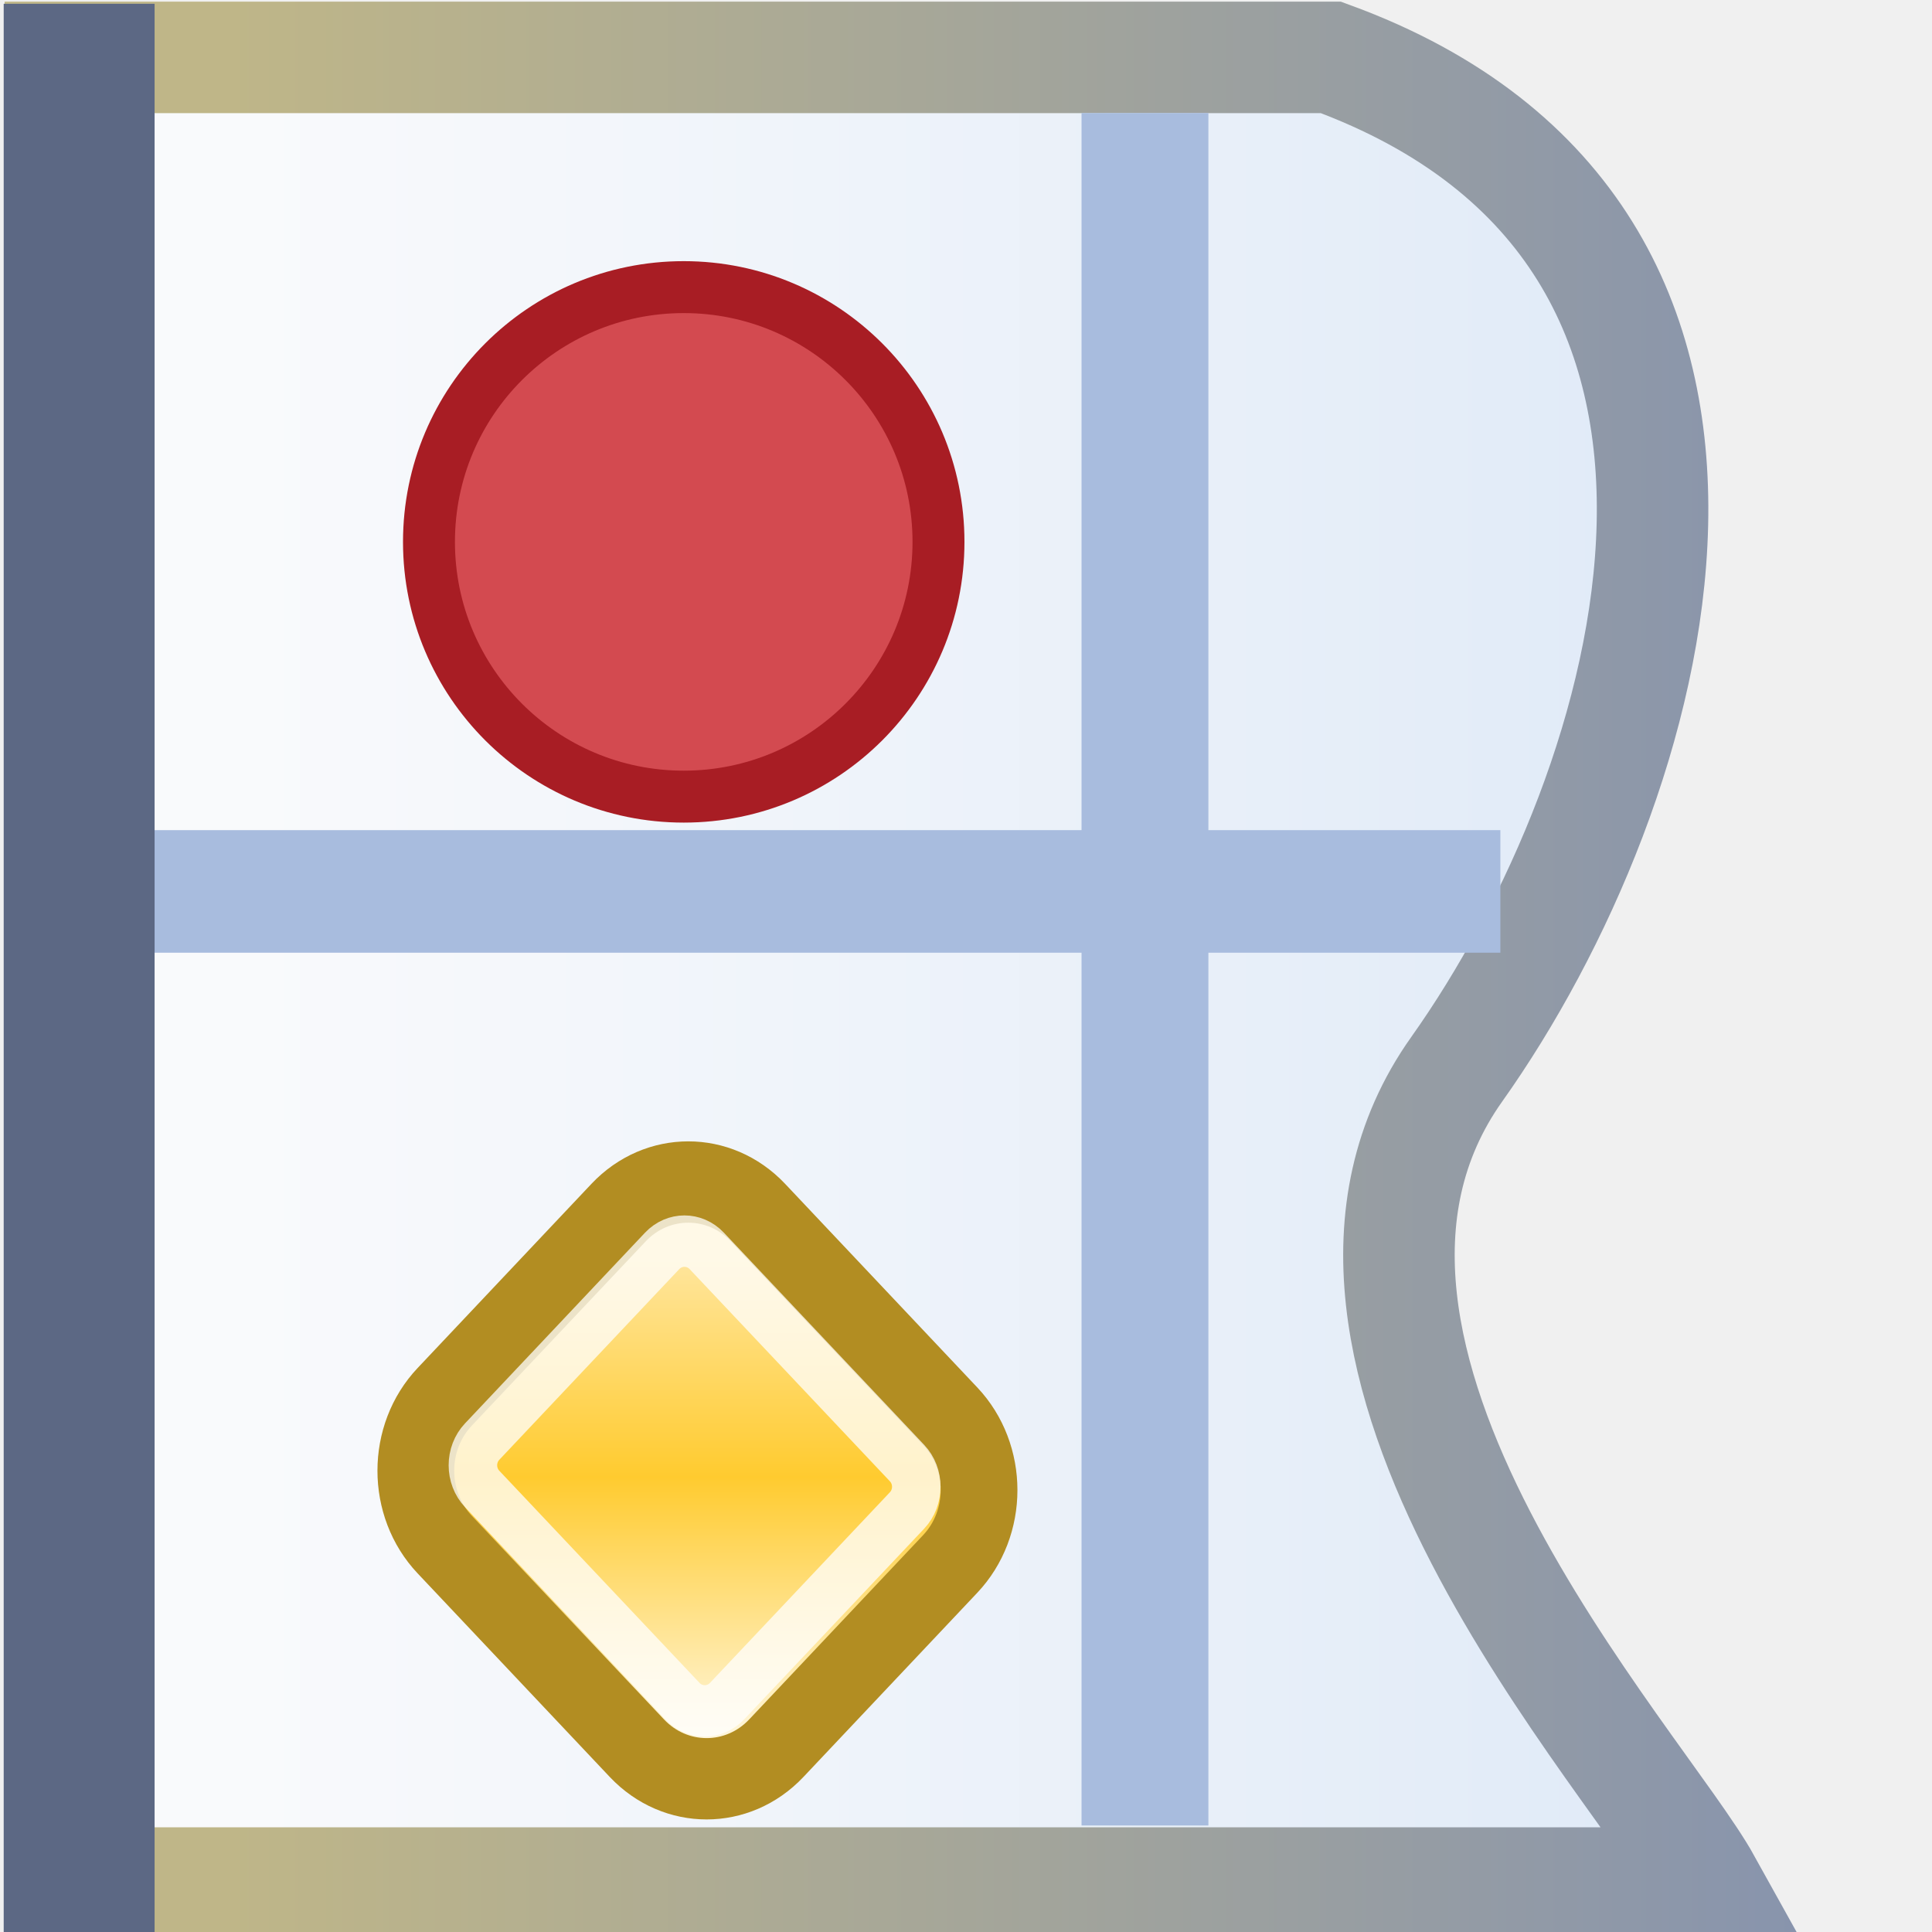
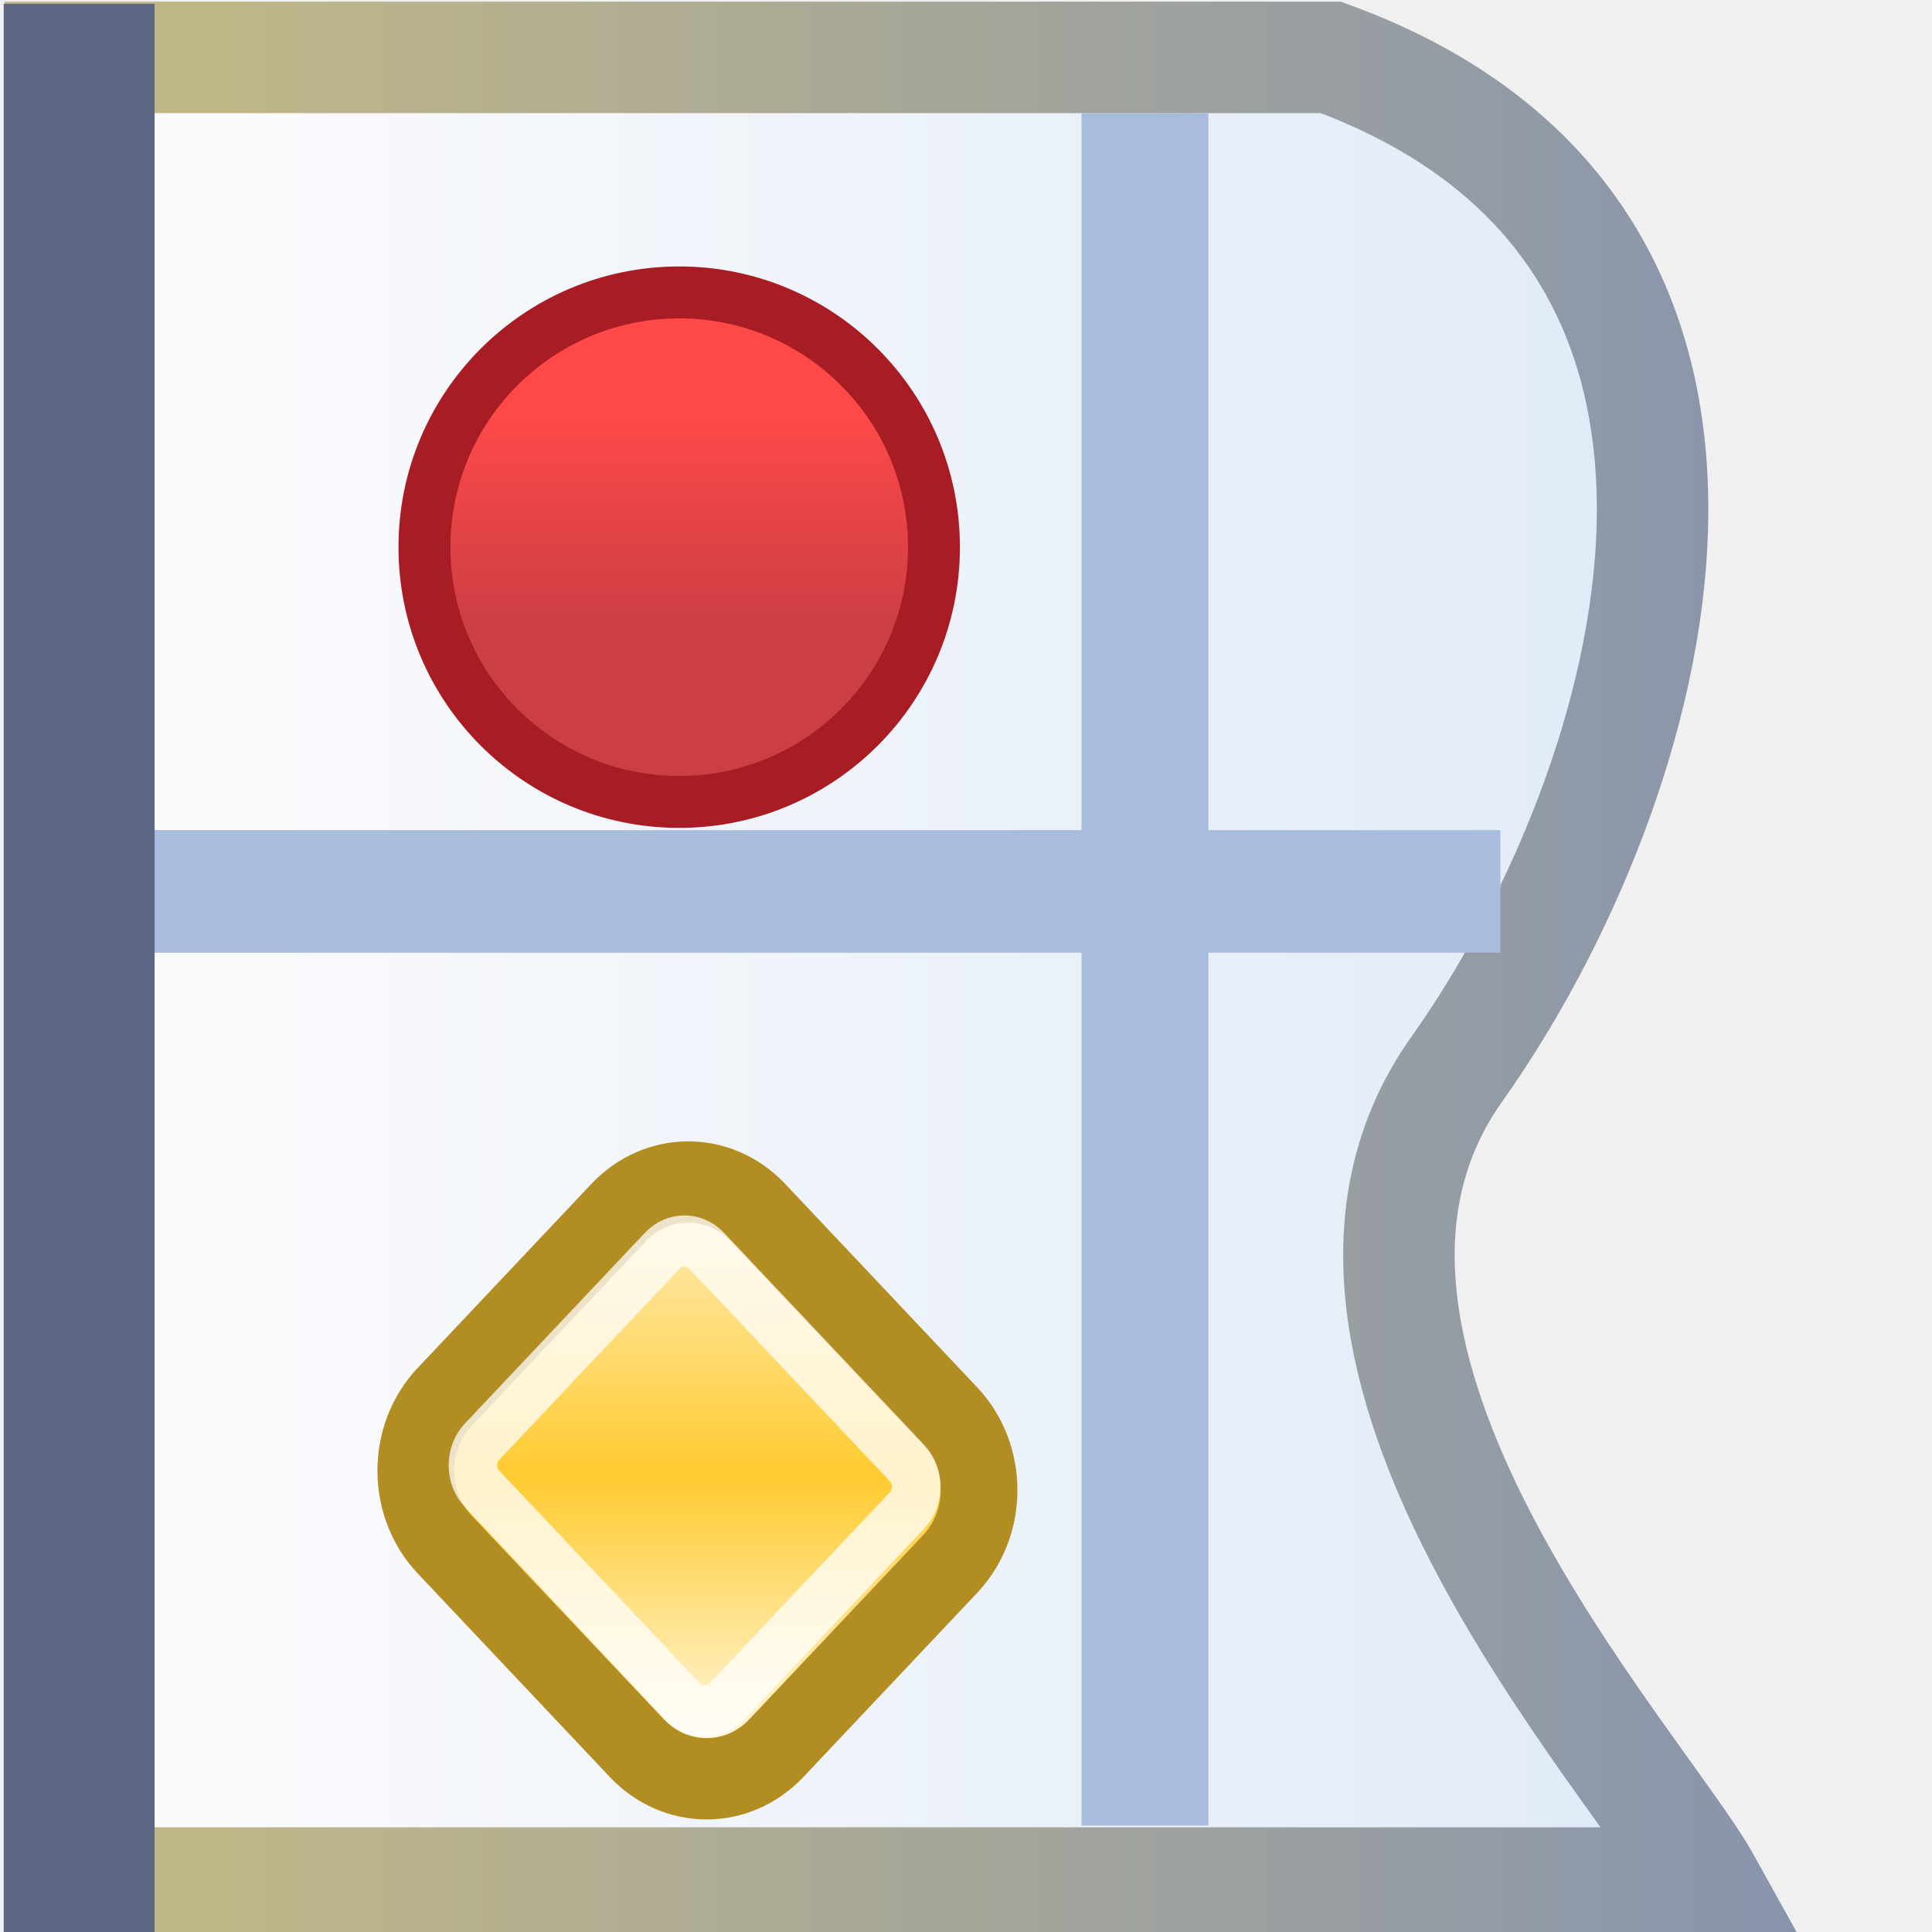
<svg xmlns="http://www.w3.org/2000/svg" xmlns:xlink="http://www.w3.org/1999/xlink" width="16" height="16" id="svg2" version="1.1">
  <defs id="defs4">
    <linearGradient id="linearGradient5105">
      <stop style="stop-color:#bfb688;stop-opacity:1;" offset="0" id="stop5107" />
      <stop style="stop-color:#8693ae;stop-opacity:1" offset="1" id="stop5109" />
    </linearGradient>
    <linearGradient id="linearGradient5255">
      <stop style="stop-color:#f9fafc;stop-opacity:1" offset="0" id="stop5257" />
      <stop style="stop-color:#dee9f7;stop-opacity:1" offset="1" id="stop5259" />
    </linearGradient>
    <linearGradient id="linearGradient4903-7-7-52">
      <stop id="stop4905-2-3-9" offset="0" style="stop-color:#ffe69f;stop-opacity:1" />
      <stop style="stop-color:#ffcb2f;stop-opacity:1" offset="0.415" id="stop4911-4-9-2" />
      <stop id="stop4907-3-6-1" offset="1" style="stop-color:#ffffff;stop-opacity:1" />
    </linearGradient>
    <linearGradient xlink:href="#linearGradient5255" id="linearGradient18366" gradientUnits="userSpaceOnUse" gradientTransform="matrix(1.382308,0,0,0.9807125,-6.264242,20.04421)" x1="22.879" y1="1037.211" x2="22.879" y2="1051.027" />
    <linearGradient xlink:href="#linearGradient5105" id="linearGradient18368" gradientUnits="userSpaceOnUse" gradientTransform="matrix(1.382308,0,0,0.9807125,20.35621,20.04421)" x1="9.171" y1="1036.943" x2="9.171" y2="1051.68" />
    <linearGradient xlink:href="#linearGradient4903-7-7-52" id="linearGradient20355" gradientUnits="userSpaceOnUse" gradientTransform="matrix(0.7216023,0,0,0.7216023,246.5466,-1265.794)" x1="733.184" y1="727.802" x2="738.317" y2="732.935" />
+     <linearGradient xlink:href="#linearGradient3852" id="linearGradient3858" x1="385.984" y1="462.57" x2="385.984" y2="471.699" gradientUnits="userSpaceOnUse" />
+     <linearGradient id="linearGradient3852">
+       <stop style="stop-color:#ff4949;stop-opacity:1" offset="0" id="stop3854" />
+       <stop style="stop-color:#cb3e44;stop-opacity:1" offset="1" id="stop3856" />
+     </linearGradient>
+     <linearGradient y2="471.699" x2="385.984" y1="462.57" x1="385.984" gradientUnits="userSpaceOnUse" id="linearGradient3077" xlink:href="#linearGradient3852" />
+     <linearGradient y2="471.699" x2="385.984" y1="462.57" x1="385.984" gradientUnits="userSpaceOnUse" id="linearGradient3077-2" xlink:href="#linearGradient3852-1" />
+     <linearGradient id="linearGradient3852-1">
+       <stop style="stop-color:#ff4949;stop-opacity:1" offset="0" id="stop3854-7" />
+       <stop style="stop-color:#cb3e44;stop-opacity:1" offset="1" id="stop3856-4" />
+     </linearGradient>
+     <linearGradient y2="471.699" x2="385.984" y1="462.57" x1="385.984" gradientUnits="userSpaceOnUse" id="linearGradient3048" xlink:href="#linearGradient3852-1" />
  </defs>
  <g id="layer1" style="display:inline" transform="translate(0,-1036.362)">
    <g style="display:inline" id="g8472" transform="matrix(0.9346781,0,0,0.9346781,-14.57181,69.04451)">
      <g transform="translate(15.60054,0)" id="g8421" />
      <g id="g10285" transform="matrix(0,1,1,0,-1019.403,1019.403)">
        <path id="rect4172-1" d="m 16.026,1035.528 16.176,0 0,14.578 c -1.063,-0.59 -4.699,-3.988 -7.21,-2.206 -2.511,1.782 -7.382,3.214 -8.966,-1.115 z" style="fill:url(#linearGradient18366);fill-opacity:1;stroke:url(#linearGradient18368);stroke-width:0.988;stroke-linecap:butt;stroke-linejoin:miter;stroke-miterlimit:4;stroke-opacity:1;stroke-dasharray:none;stroke-dashoffset:0;display:inline" />
        <rect y="1042.646" x="22.742" height="1.07" width="1.418" id="rect4942" style="fill:none;stroke:none" />
        <rect y="1044.786" x="22.742" height="1.07" width="1.418" id="rect4942-1" style="fill:none;stroke:none;display:inline" />
        <g id="g20348" transform="matrix(0.8824479,0,0,0.8824479,4.173906,122.6679)">
          <rect style="fill:none;stroke:none;display:inline" id="rect4942-1-7" width="1.422" height="1.013" x="25.573" y="1043.461" />
          <rect transform="matrix(0.7272427,0.6863804,0.7272427,-0.6863804,0,0)" ry="1.02" y="-741.458" x="774.856" height="4.583" width="4.851" id="rect4880" style="font-size:13.589px;font-style:normal;font-weight:normal;line-height:125%;letter-spacing:0px;word-spacing:0px;color:#000000;fill:url(#linearGradient20355);fill-opacity:1;fill-rule:nonzero;stroke:#b28d22;stroke-width:0.794;stroke-linecap:butt;stroke-linejoin:miter;stroke-miterlimit:4;stroke-opacity:1;stroke-dasharray:none;stroke-dashoffset:0;marker:none;visibility:visible;display:inline;overflow:visible;enable-background:accumulate;font-family:Sans" />
          <rect transform="matrix(0.7272427,0.6863804,0.7272427,-0.6863804,0,0)" ry="0.327" y="-740.819" x="775.439" height="3.286" width="3.583" id="rect4880-5" style="font-size:13.589px;font-style:normal;font-weight:normal;line-height:125%;letter-spacing:0px;word-spacing:0px;color:#000000;fill:none;stroke:#ffffff;stroke-width:0.502;stroke-linecap:butt;stroke-linejoin:miter;stroke-miterlimit:4;stroke-opacity:0.751;stroke-dasharray:none;stroke-dashoffset:0;marker:none;visibility:visible;display:inline;overflow:visible;enable-background:accumulate;font-family:Sans" />
        </g>
        <path style="fill:#adc1e1;fill-opacity:1;stroke:#a8bcde;stroke-width:1.086px;stroke-linecap:butt;stroke-linejoin:miter;stroke-opacity:1" d="m 23.416,1036.025 0,12.262" id="path18345" />
        <path style="fill:#adc1e1;fill-opacity:1;stroke:#a8bcde;stroke-width:1.124px;stroke-linecap:butt;stroke-linejoin:miter;stroke-opacity:1" d="m 16.519,1045.138 15.173,0" id="path18347" />
        <g transform="matrix(0,1.069887,1.069887,0,-1093.178,1054.474)" style="display:inline;fill:#d34a50;fill-opacity:1;stroke:#a81d24;stroke-opacity:1" id="layer1-8">
          <g id="g11331-3-1-1" style="display:inline;fill:#d34a50;fill-opacity:1;stroke:#a81d24;stroke-opacity:1" transform="matrix(0.279033,0,0,0.279033,-100.5321,912.079)">
            <g style="fill:#d34a50;fill-opacity:1;stroke:#a81d24;stroke-opacity:1" id="g13408-8" />
          </g>
          <g id="g6124-3" style="display:inline;fill:#d34a50;fill-opacity:1;stroke:#a81d24;stroke-opacity:1" transform="matrix(-1,0,0,1,16.12959,8.014063)">
            <g id="text6430" style="font-size:13.589px;font-style:normal;font-weight:normal;line-height:125%;letter-spacing:0px;word-spacing:0px;fill:#d34a50;fill-opacity:1;stroke:#a81d24;font-family:Sans;stroke-opacity:1" transform="scale(-1,1)" />
            <g id="g6438" style="font-size:13.589px;font-style:normal;font-weight:normal;line-height:125%;letter-spacing:0px;word-spacing:0px;fill:#d34a50;fill-opacity:1;stroke:#a81d24;display:inline;font-family:Sans;stroke-opacity:1" transform="scale(-1,1)" />
          </g>
        </g>
-         <path transform="matrix(0,0.2124455,0.2124455,0,-79.15609,958.5959)" d="m 398.75,468.237 c 0,5.868 -4.757,10.625 -10.625,10.625 -5.868,0 -10.625,-4.757 -10.625,-10.625 0,-5.868 4.757,-10.625 10.625,-10.625 5.868,0 10.625,4.757 10.625,10.625 z" id="path10796-2-6-2" style="font-size:13.589px;font-style:normal;font-weight:normal;line-height:125%;letter-spacing:0px;word-spacing:0px;fill:#d34a50;fill-opacity:1;stroke:#a81d24;stroke-width:2.166;stroke-linecap:round;stroke-linejoin:round;stroke-miterlimit:4;stroke-opacity:1;stroke-dasharray:none;stroke-dashoffset:0;display:inline;font-family:Sans" />
        <rect style="fill:#5c6884;fill-opacity:1;stroke:none" id="rect21127" width="1.337" height="17.152" x="1035.026" y="15.551" transform="matrix(0,1,1,0,0,0)" ry="0" />
+         <path transform="matrix(0,0.2124455,0.2124455,0,-79.10919,958.5558)" d="m 398.75,468.237 a 10.625,10.625 0 1 1 -21.25,0 10.625,10.625 0 1 1 21.25,0 z" id="path10796-2-6-2-1" style="font-size:13.589px;font-style:normal;font-weight:normal;line-height:125%;letter-spacing:0px;word-spacing:0px;fill:url(#linearGradient3048);fill-opacity:1;stroke:#a81d24;stroke-width:2.166;stroke-linecap:round;stroke-linejoin:round;stroke-miterlimit:4;stroke-opacity:1;stroke-dasharray:none;stroke-dashoffset:0;display:inline;font-family:Sans" />
      </g>
    </g>
  </g>
</svg>
